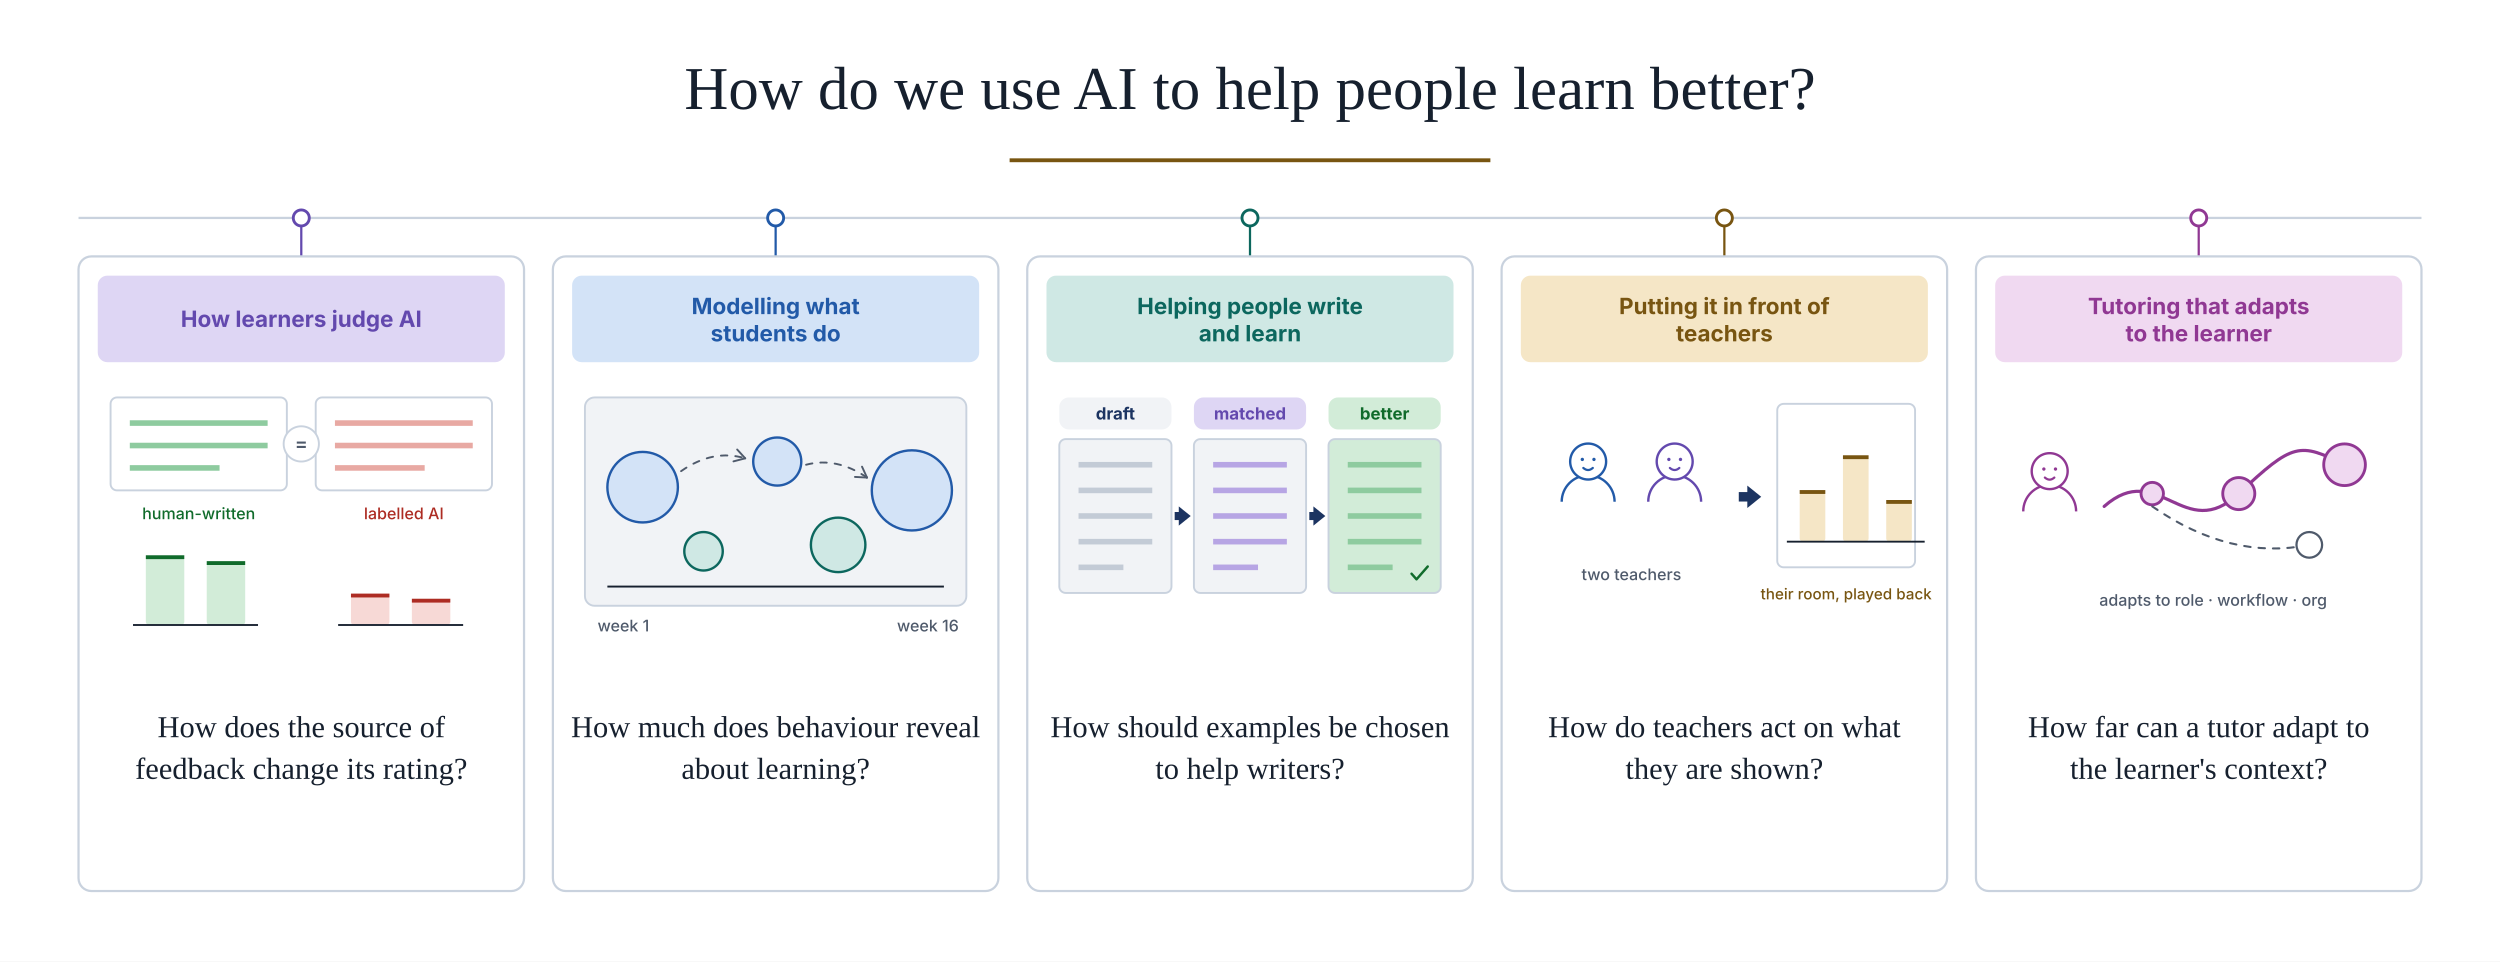
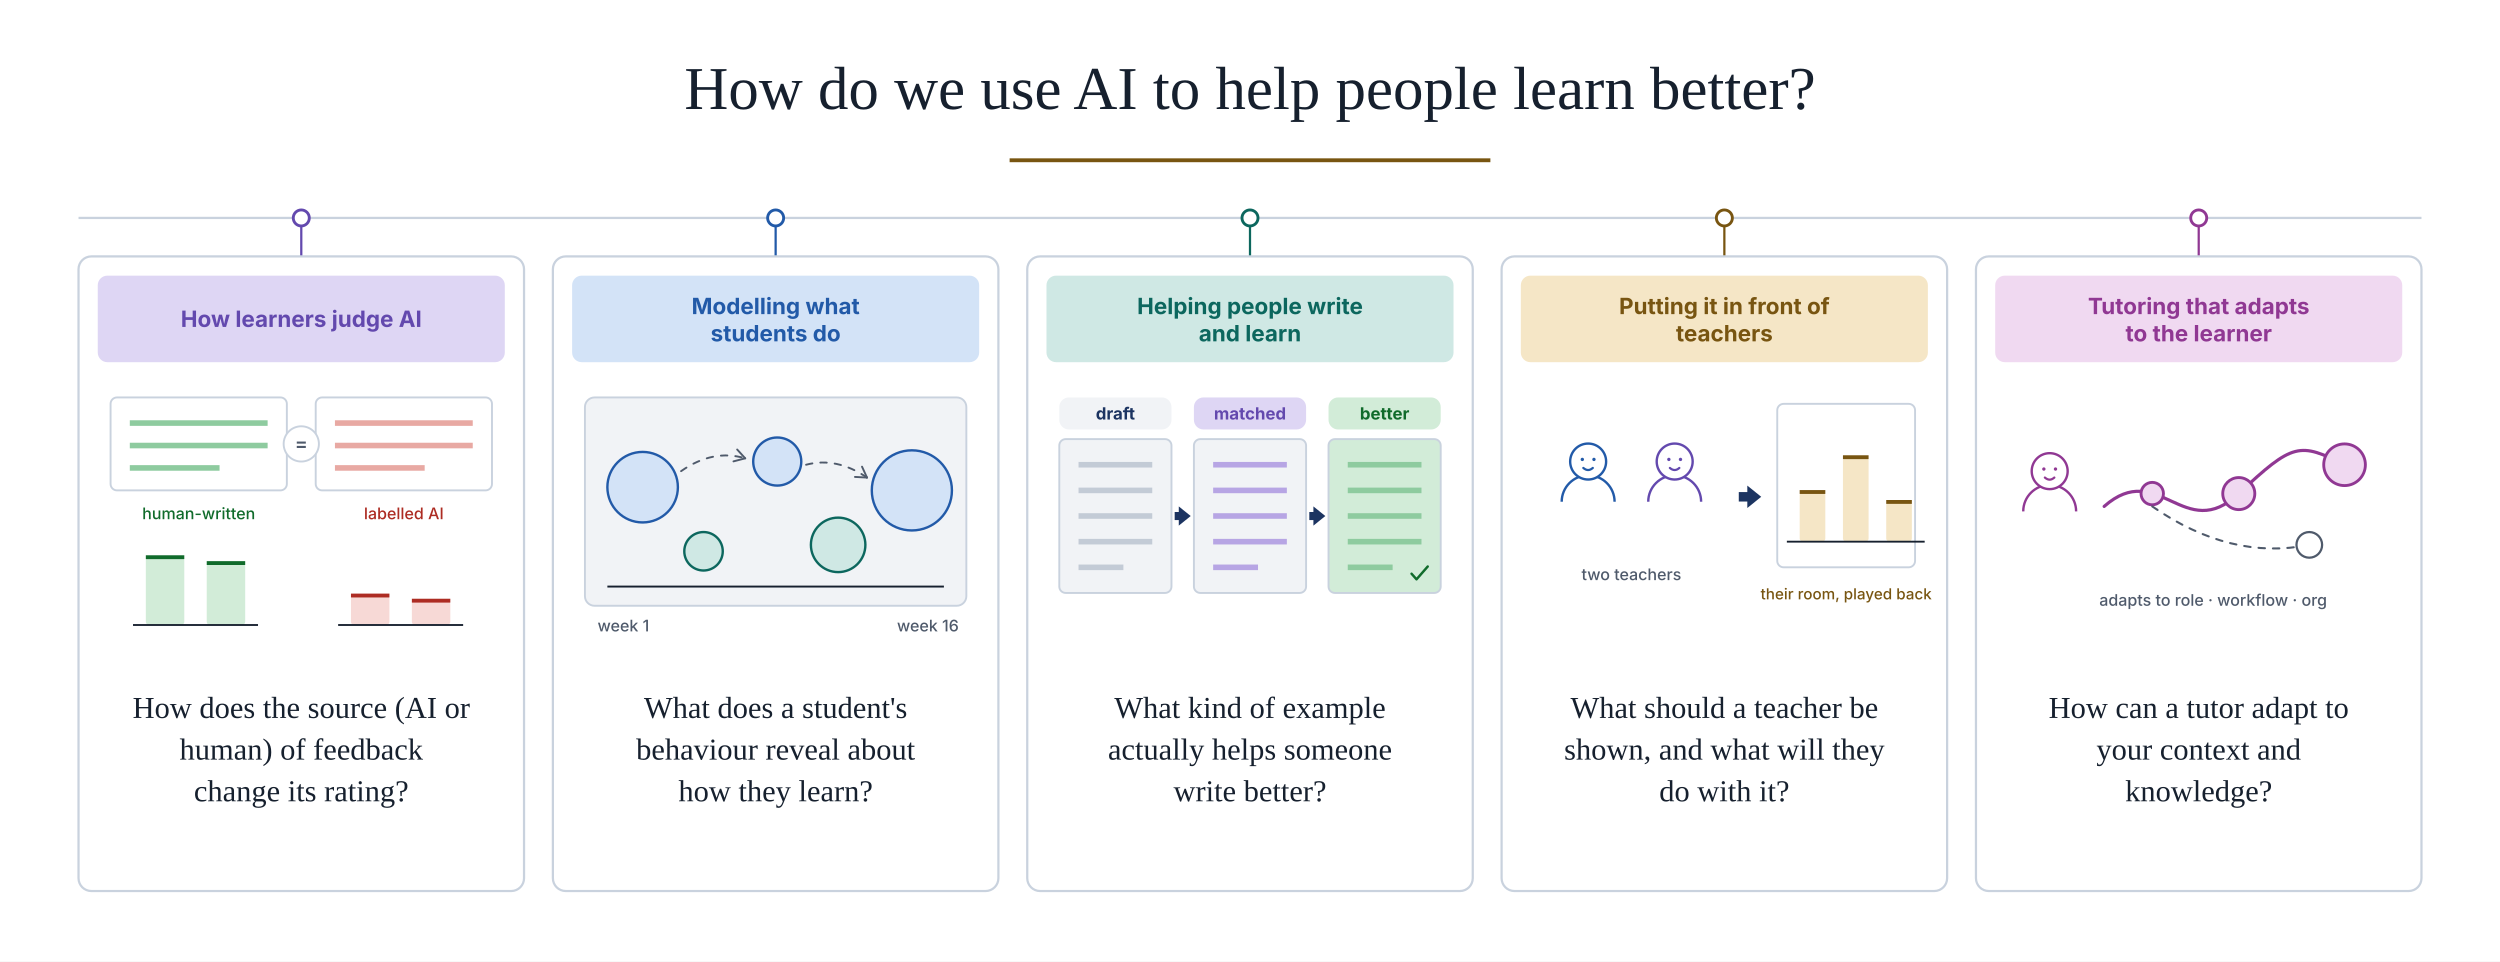
<svg xmlns="http://www.w3.org/2000/svg" class="wb teaser" viewBox="0 0 1560 600" role="img" aria-label="Research overview: how do we use AI to help people learn better? How learners judge AI, modelling what students do, helping people write and learn, putting it in front of teachers, and tutoring that adapts to the learner.">
  <rect width="1560" height="600" fill="#ffffff" />
  <text x="780.0" y="68" text-anchor="middle" font-family="Fraunces,Georgia,'Times New Roman',serif" font-size="38" font-weight="500" fill="#16202e">How do we use AI to help people learn better?</text>
  <path d="M630.0 100 H930.0" fill="none" stroke="#785511" stroke-width="2.4" stroke-linecap="butt" stroke-linejoin="round" />
  <path d="M49 136 H1511" fill="none" stroke="#c9d2de" stroke-width="1.4" stroke-linecap="butt" stroke-linejoin="round" />
  <path d="M188.0 136 V160" fill="none" stroke="#6349ae" stroke-width="1.4" stroke-linecap="butt" stroke-linejoin="round" />
  <circle cx="188.0" cy="136" r="5" fill="#ffffff" stroke="#6349ae" stroke-width="1.8" />
  <rect x="49" y="160" width="278" height="396" rx="8" fill="#ffffff" stroke="#c9d2de" stroke-width="1.4" />
  <rect x="61" y="172" width="254" height="54" rx="6" fill="#ded6f4" />
  <text x="188.0" y="204" text-anchor="middle" font-family="Inter,-apple-system,'Helvetica Neue',system-ui,sans-serif" font-size="14" font-weight="700" fill="#6349ae">How learners judge AI</text>
  <rect x="69" y="248" width="110" height="58" rx="4" fill="#ffffff" stroke="#c9d2de" stroke-width="1.2" />
  <path d="M81 264 H167" fill="none" stroke="#8ecb9f" stroke-width="3.5" stroke-linecap="butt" stroke-linejoin="round" />
  <path d="M81 278 H167" fill="none" stroke="#8ecb9f" stroke-width="3.5" stroke-linecap="butt" stroke-linejoin="round" />
  <path d="M81 292 H137" fill="none" stroke="#8ecb9f" stroke-width="3.5" stroke-linecap="butt" stroke-linejoin="round" />
  <text x="124" y="324" text-anchor="middle" font-family="Inter,-apple-system,'Helvetica Neue',system-ui,sans-serif" font-size="10" font-weight="500" fill="#106b2b">human-written</text>
  <rect x="91" y="347.68" width="24" height="42.32" rx="2" fill="#d2ecd8" />
  <path d="M91 347.68 H115" fill="none" stroke="#106b2b" stroke-width="2.4" stroke-linecap="butt" stroke-linejoin="round" />
  <rect x="129" y="351.36" width="24" height="38.64" rx="2" fill="#d2ecd8" />
  <path d="M129 351.36 H153" fill="none" stroke="#106b2b" stroke-width="2.4" stroke-linecap="butt" stroke-linejoin="round" />
  <path d="M83 390 H161" fill="none" stroke="#16202e" stroke-width="1.2" stroke-linecap="butt" stroke-linejoin="round" />
  <rect x="197" y="248" width="110" height="58" rx="4" fill="#ffffff" stroke="#c9d2de" stroke-width="1.2" />
  <path d="M209 264 H295" fill="none" stroke="#e8a9a3" stroke-width="3.5" stroke-linecap="butt" stroke-linejoin="round" />
  <path d="M209 278 H295" fill="none" stroke="#e8a9a3" stroke-width="3.5" stroke-linecap="butt" stroke-linejoin="round" />
  <path d="M209 292 H265" fill="none" stroke="#e8a9a3" stroke-width="3.5" stroke-linecap="butt" stroke-linejoin="round" />
  <text x="252" y="324" text-anchor="middle" font-family="Inter,-apple-system,'Helvetica Neue',system-ui,sans-serif" font-size="10" font-weight="500" fill="#ad2c23">labelled AI</text>
  <rect x="219" y="371.6" width="24" height="18.4" rx="2" fill="#f7d9d6" />
  <path d="M219 371.6 H243" fill="none" stroke="#ad2c23" stroke-width="2.4" stroke-linecap="butt" stroke-linejoin="round" />
  <rect x="257" y="374.82" width="24" height="15.18" rx="2" fill="#f7d9d6" />
  <path d="M257 374.82 H281" fill="none" stroke="#ad2c23" stroke-width="2.4" stroke-linecap="butt" stroke-linejoin="round" />
  <path d="M211 390 H289" fill="none" stroke="#16202e" stroke-width="1.2" stroke-linecap="butt" stroke-linejoin="round" />
  <circle cx="188" cy="277" r="11" fill="#ffffff" stroke="#c9d2de" stroke-width="1.2" />
  <text x="188" y="281" text-anchor="middle" font-family="Inter,-apple-system,'Helvetica Neue',system-ui,sans-serif" font-size="12" font-weight="600" fill="#4f5a6b">=</text>
-   <text x="188.0" y="460" text-anchor="middle" font-family="Fraunces,Georgia,'Times New Roman',serif" font-size="19" font-weight="500" fill="#16202e">How does the source of</text>
-   <text x="188.0" y="486" text-anchor="middle" font-family="Fraunces,Georgia,'Times New Roman',serif" font-size="19" font-weight="500" fill="#16202e">feedback change its rating?</text>
+   <text x="188.0" y="448" text-anchor="middle" font-family="Fraunces,Georgia,'Times New Roman',serif" font-size="19" font-weight="500" fill="#16202e">How does the source (AI or</text>
+   <text x="188.0" y="474" text-anchor="middle" font-family="Fraunces,Georgia,'Times New Roman',serif" font-size="19" font-weight="500" fill="#16202e">human) of feedback</text>
+   <text x="188.0" y="500" text-anchor="middle" font-family="Fraunces,Georgia,'Times New Roman',serif" font-size="19" font-weight="500" fill="#16202e">change its rating?</text>
  <path d="M484.0 136 V160" fill="none" stroke="#225aa8" stroke-width="1.4" stroke-linecap="butt" stroke-linejoin="round" />
  <circle cx="484.0" cy="136" r="5" fill="#ffffff" stroke="#225aa8" stroke-width="1.8" />
  <rect x="345" y="160" width="278" height="396" rx="8" fill="#ffffff" stroke="#c9d2de" stroke-width="1.4" />
  <rect x="357" y="172" width="254" height="54" rx="6" fill="#d3e3f7" />
  <text x="484.0" y="196" text-anchor="middle" font-family="Inter,-apple-system,'Helvetica Neue',system-ui,sans-serif" font-size="14" font-weight="700" fill="#225aa8">Modelling what</text>
  <text x="484.0" y="213" text-anchor="middle" font-family="Inter,-apple-system,'Helvetica Neue',system-ui,sans-serif" font-size="14" font-weight="700" fill="#225aa8">students do</text>
  <rect x="365" y="248" width="238" height="130" rx="6" fill="#f1f3f6" stroke="#c9d2de" stroke-width="1.2" />
  <circle cx="401" cy="304" r="22" fill="#d3e3f7" stroke="#225aa8" stroke-width="1.5" />
  <circle cx="485" cy="288" r="15" fill="#d3e3f7" stroke="#225aa8" stroke-width="1.5" />
  <circle cx="569" cy="306" r="25" fill="#d3e3f7" stroke="#225aa8" stroke-width="1.5" />
  <circle cx="439" cy="344" r="12" fill="#cfe8e4" stroke="#0c675e" stroke-width="1.5" />
  <circle cx="523" cy="340" r="17" fill="#cfe8e4" stroke="#0c675e" stroke-width="1.5" />
  <path d="M425 294 Q445 280 465 286" fill="none" stroke="#4f5a6b" stroke-width="1.2" stroke-linecap="round" stroke-linejoin="round" stroke-dasharray="4 5" />
  <path d="M465 286 l-7.3 1.9" fill="none" stroke="#4f5a6b" stroke-width="1.2" stroke-linecap="round" stroke-linejoin="round" />
  <path d="M465 286 l-5.0 -5.5" fill="none" stroke="#4f5a6b" stroke-width="1.2" stroke-linecap="round" stroke-linejoin="round" />
  <path d="M503 290 Q522 285 541 298" fill="none" stroke="#4f5a6b" stroke-width="1.2" stroke-linecap="round" stroke-linejoin="round" stroke-dasharray="4 5" />
  <path d="M541 298 l-7.5 -0.4" fill="none" stroke="#4f5a6b" stroke-width="1.2" stroke-linecap="round" stroke-linejoin="round" />
  <path d="M541 298 l-3.1 -6.8" fill="none" stroke="#4f5a6b" stroke-width="1.2" stroke-linecap="round" stroke-linejoin="round" />
  <path d="M379 366 H589" fill="none" stroke="#16202e" stroke-width="1.2" stroke-linecap="butt" stroke-linejoin="round" />
  <text x="389" y="394" text-anchor="middle" font-family="Inter,-apple-system,'Helvetica Neue',system-ui,sans-serif" font-size="10" font-weight="500" fill="#4f5a6b">week 1</text>
  <text x="579" y="394" text-anchor="middle" font-family="Inter,-apple-system,'Helvetica Neue',system-ui,sans-serif" font-size="10" font-weight="500" fill="#4f5a6b">week 16</text>
-   <text x="484.0" y="460" text-anchor="middle" font-family="Fraunces,Georgia,'Times New Roman',serif" font-size="19" font-weight="500" fill="#16202e">How much does behaviour reveal</text>
-   <text x="484.0" y="486" text-anchor="middle" font-family="Fraunces,Georgia,'Times New Roman',serif" font-size="19" font-weight="500" fill="#16202e">about learning?</text>
+   <text x="484.0" y="448" text-anchor="middle" font-family="Fraunces,Georgia,'Times New Roman',serif" font-size="19" font-weight="500" fill="#16202e">What does a student's</text>
+   <text x="484.0" y="474" text-anchor="middle" font-family="Fraunces,Georgia,'Times New Roman',serif" font-size="19" font-weight="500" fill="#16202e">behaviour reveal about</text>
+   <text x="484.0" y="500" text-anchor="middle" font-family="Fraunces,Georgia,'Times New Roman',serif" font-size="19" font-weight="500" fill="#16202e">how they learn?</text>
  <path d="M780.0 136 V160" fill="none" stroke="#0c675e" stroke-width="1.4" stroke-linecap="butt" stroke-linejoin="round" />
  <circle cx="780.0" cy="136" r="5" fill="#ffffff" stroke="#0c675e" stroke-width="1.8" />
  <rect x="641" y="160" width="278" height="396" rx="8" fill="#ffffff" stroke="#c9d2de" stroke-width="1.4" />
  <rect x="653" y="172" width="254" height="54" rx="6" fill="#cfe8e4" />
  <text x="780.0" y="196" text-anchor="middle" font-family="Inter,-apple-system,'Helvetica Neue',system-ui,sans-serif" font-size="14" font-weight="700" fill="#0c675e">Helping people write</text>
  <text x="780.0" y="213" text-anchor="middle" font-family="Inter,-apple-system,'Helvetica Neue',system-ui,sans-serif" font-size="14" font-weight="700" fill="#0c675e">and learn</text>
  <rect x="661" y="248" width="70" height="20" rx="6" fill="#f1f3f6" />
  <text x="696.0" y="261.78" text-anchor="middle" font-family="Inter,-apple-system,'Helvetica Neue',system-ui,sans-serif" font-size="10.5" font-weight="700" fill="#1c3461">draft</text>
  <rect x="661" y="274" width="70" height="96" rx="4" fill="#f1f3f6" stroke="#c9d2de" stroke-width="1.2" />
  <path d="M673 290 H719" fill="none" stroke="#c3cbd6" stroke-width="3.5" stroke-linecap="butt" stroke-linejoin="round" />
  <path d="M673 306 H719" fill="none" stroke="#c3cbd6" stroke-width="3.5" stroke-linecap="butt" stroke-linejoin="round" />
  <path d="M673 322 H719" fill="none" stroke="#c3cbd6" stroke-width="3.5" stroke-linecap="butt" stroke-linejoin="round" />
  <path d="M673 338 H719" fill="none" stroke="#c3cbd6" stroke-width="3.5" stroke-linecap="butt" stroke-linejoin="round" />
  <path d="M673 354 H701" fill="none" stroke="#c3cbd6" stroke-width="3.5" stroke-linecap="butt" stroke-linejoin="round" />
  <path d="M733 319.48 H735.56 V316.0 L743 322 L735.56 328.0 V324.52 H733 Z" fill="#1c3461" />
  <rect x="745" y="248" width="70" height="20" rx="6" fill="#ded6f4" />
  <text x="780.0" y="261.78" text-anchor="middle" font-family="Inter,-apple-system,'Helvetica Neue',system-ui,sans-serif" font-size="10.5" font-weight="700" fill="#6349ae">matched</text>
  <rect x="745" y="274" width="70" height="96" rx="4" fill="#f1f3f6" stroke="#c9d2de" stroke-width="1.2" />
  <path d="M757 290 H803" fill="none" stroke="#b7a5e4" stroke-width="3.5" stroke-linecap="butt" stroke-linejoin="round" />
  <path d="M757 306 H803" fill="none" stroke="#b7a5e4" stroke-width="3.5" stroke-linecap="butt" stroke-linejoin="round" />
  <path d="M757 322 H803" fill="none" stroke="#b7a5e4" stroke-width="3.5" stroke-linecap="butt" stroke-linejoin="round" />
  <path d="M757 338 H803" fill="none" stroke="#b7a5e4" stroke-width="3.5" stroke-linecap="butt" stroke-linejoin="round" />
  <path d="M757 354 H785" fill="none" stroke="#b7a5e4" stroke-width="3.5" stroke-linecap="butt" stroke-linejoin="round" />
  <path d="M817 319.48 H819.56 V316.0 L827 322 L819.56 328.0 V324.52 H817 Z" fill="#1c3461" />
  <rect x="829" y="248" width="70" height="20" rx="6" fill="#d2ecd8" />
  <text x="864.0" y="261.78" text-anchor="middle" font-family="Inter,-apple-system,'Helvetica Neue',system-ui,sans-serif" font-size="10.5" font-weight="700" fill="#106b2b">better</text>
  <rect x="829" y="274" width="70" height="96" rx="4" fill="#d2ecd8" stroke="#c9d2de" stroke-width="1.2" />
  <path d="M841 290 H887" fill="none" stroke="#8ecb9f" stroke-width="3.5" stroke-linecap="butt" stroke-linejoin="round" />
  <path d="M841 306 H887" fill="none" stroke="#8ecb9f" stroke-width="3.5" stroke-linecap="butt" stroke-linejoin="round" />
  <path d="M841 322 H887" fill="none" stroke="#8ecb9f" stroke-width="3.5" stroke-linecap="butt" stroke-linejoin="round" />
  <path d="M841 338 H887" fill="none" stroke="#8ecb9f" stroke-width="3.5" stroke-linecap="butt" stroke-linejoin="round" />
  <path d="M841 354 H869" fill="none" stroke="#8ecb9f" stroke-width="3.5" stroke-linecap="butt" stroke-linejoin="round" />
  <path d="M880.8 358 l3.1 3.5 l7.0 -8.0" fill="none" stroke="#106b2b" stroke-width="1.54" stroke-linecap="round" stroke-linejoin="round" />
-   <text x="780.0" y="460" text-anchor="middle" font-family="Fraunces,Georgia,'Times New Roman',serif" font-size="19" font-weight="500" fill="#16202e">How should examples be chosen</text>
-   <text x="780.0" y="486" text-anchor="middle" font-family="Fraunces,Georgia,'Times New Roman',serif" font-size="19" font-weight="500" fill="#16202e">to help writers?</text>
+   <text x="780.0" y="448" text-anchor="middle" font-family="Fraunces,Georgia,'Times New Roman',serif" font-size="19" font-weight="500" fill="#16202e">What kind of example</text>
+   <text x="780.0" y="474" text-anchor="middle" font-family="Fraunces,Georgia,'Times New Roman',serif" font-size="19" font-weight="500" fill="#16202e">actually helps someone</text>
+   <text x="780.0" y="500" text-anchor="middle" font-family="Fraunces,Georgia,'Times New Roman',serif" font-size="19" font-weight="500" fill="#16202e">write better?</text>
  <path d="M1076.0 136 V160" fill="none" stroke="#785511" stroke-width="1.4" stroke-linecap="butt" stroke-linejoin="round" />
  <circle cx="1076.0" cy="136" r="5" fill="#ffffff" stroke="#785511" stroke-width="1.8" />
  <rect x="937" y="160" width="278" height="396" rx="8" fill="#ffffff" stroke="#c9d2de" stroke-width="1.4" />
  <rect x="949" y="172" width="254" height="54" rx="6" fill="#f5e6c6" />
  <text x="1076.0" y="196" text-anchor="middle" font-family="Inter,-apple-system,'Helvetica Neue',system-ui,sans-serif" font-size="14" font-weight="700" fill="#785511">Putting it in front of</text>
  <text x="1076.0" y="213" text-anchor="middle" font-family="Inter,-apple-system,'Helvetica Neue',system-ui,sans-serif" font-size="14" font-weight="700" fill="#785511">teachers</text>
  <path d="M974.5 313.1 a16.5 16.5 0 0 1 33.0 0" fill="#ffffff" stroke="#225aa8" stroke-width="1.5" stroke-linecap="butt" stroke-linejoin="round" />
  <circle cx="991" cy="288" r="11.22" fill="#ffffff" stroke="#225aa8" stroke-width="1.5" />
  <circle cx="987.37" cy="286.68" r="1.056" fill="#225aa8" />
  <circle cx="994.63" cy="286.68" r="1.056" fill="#225aa8" />
  <path d="M988.0 292.0 q3.0 2.6 5.9 0" fill="none" stroke="#225aa8" stroke-width="1.4" stroke-linecap="round" stroke-linejoin="round" />
  <path d="M1028.5 313.1 a16.5 16.5 0 0 1 33.0 0" fill="#ffffff" stroke="#6349ae" stroke-width="1.5" stroke-linecap="butt" stroke-linejoin="round" />
  <circle cx="1045" cy="288" r="11.22" fill="#ffffff" stroke="#6349ae" stroke-width="1.5" />
  <circle cx="1041.37" cy="286.68" r="1.056" fill="#6349ae" />
  <circle cx="1048.63" cy="286.68" r="1.056" fill="#6349ae" />
  <path d="M1042.0 292.0 q3.0 2.6 5.9 0" fill="none" stroke="#6349ae" stroke-width="1.4" stroke-linecap="round" stroke-linejoin="round" />
  <text x="1018" y="362" text-anchor="middle" font-family="Inter,-apple-system,'Helvetica Neue',system-ui,sans-serif" font-size="10" font-weight="500" fill="#4f5a6b">two teachers</text>
  <path d="M1085 307.06 H1090.32 V303.0 L1099 310 L1090.32 317.0 V312.94 H1085 Z" fill="#1c3461" />
  <rect x="1109" y="252" width="86" height="102" rx="4" fill="#ffffff" stroke="#c9d2de" stroke-width="1.2" />
  <rect x="1123" y="307.0" width="16" height="31.0" rx="2" fill="#f5e6c6" />
  <path d="M1123 307.0 H1139" fill="none" stroke="#785511" stroke-width="2.4" stroke-linecap="butt" stroke-linejoin="round" />
  <rect x="1150" y="285.3" width="16" height="52.7" rx="2" fill="#f5e6c6" />
  <path d="M1150 285.3 H1166" fill="none" stroke="#785511" stroke-width="2.4" stroke-linecap="butt" stroke-linejoin="round" />
  <rect x="1177" y="313.2" width="16" height="24.8" rx="2" fill="#f5e6c6" />
  <path d="M1177 313.2 H1193" fill="none" stroke="#785511" stroke-width="2.4" stroke-linecap="butt" stroke-linejoin="round" />
  <path d="M1115 338 H1201" fill="none" stroke="#16202e" stroke-width="1.2" stroke-linecap="butt" stroke-linejoin="round" />
  <text x="1152" y="374" text-anchor="middle" font-family="Inter,-apple-system,'Helvetica Neue',system-ui,sans-serif" font-size="9.5" font-weight="500" fill="#785511">their room, played back</text>
-   <text x="1076.0" y="460" text-anchor="middle" font-family="Fraunces,Georgia,'Times New Roman',serif" font-size="19" font-weight="500" fill="#16202e">How do teachers act on what</text>
-   <text x="1076.0" y="486" text-anchor="middle" font-family="Fraunces,Georgia,'Times New Roman',serif" font-size="19" font-weight="500" fill="#16202e">they are shown?</text>
+   <text x="1076.0" y="448" text-anchor="middle" font-family="Fraunces,Georgia,'Times New Roman',serif" font-size="19" font-weight="500" fill="#16202e">What should a teacher be</text>
+   <text x="1076.0" y="474" text-anchor="middle" font-family="Fraunces,Georgia,'Times New Roman',serif" font-size="19" font-weight="500" fill="#16202e">shown, and what will they</text>
+   <text x="1076.0" y="500" text-anchor="middle" font-family="Fraunces,Georgia,'Times New Roman',serif" font-size="19" font-weight="500" fill="#16202e">do with it?</text>
  <path d="M1372.0 136 V160" fill="none" stroke="#903893" stroke-width="1.4" stroke-linecap="butt" stroke-linejoin="round" />
  <circle cx="1372.0" cy="136" r="5" fill="#ffffff" stroke="#903893" stroke-width="1.8" />
  <rect x="1233" y="160" width="278" height="396" rx="8" fill="#ffffff" stroke="#c9d2de" stroke-width="1.4" />
  <rect x="1245" y="172" width="254" height="54" rx="6" fill="#f0d9f1" />
  <text x="1372.0" y="196" text-anchor="middle" font-family="Inter,-apple-system,'Helvetica Neue',system-ui,sans-serif" font-size="14" font-weight="700" fill="#903893">Tutoring that adapts</text>
  <text x="1372.0" y="213" text-anchor="middle" font-family="Inter,-apple-system,'Helvetica Neue',system-ui,sans-serif" font-size="14" font-weight="700" fill="#903893">to the learner</text>
  <path d="M1262.5 319.1 a16.5 16.5 0 0 1 33.0 0" fill="#ffffff" stroke="#903893" stroke-width="1.5" stroke-linecap="butt" stroke-linejoin="round" />
  <circle cx="1279" cy="294" r="11.22" fill="#ffffff" stroke="#903893" stroke-width="1.5" />
  <circle cx="1275.37" cy="292.68" r="1.056" fill="#903893" />
  <circle cx="1282.63" cy="292.68" r="1.056" fill="#903893" />
  <path d="M1276.0 298.0 q3.0 2.6 5.9 0" fill="none" stroke="#903893" stroke-width="1.4" stroke-linecap="round" stroke-linejoin="round" />
  <path d="M1313 316 C1347 286 1363 340 1397 308 S1435 276 1463 290" fill="none" stroke="#903893" stroke-width="2.0" stroke-linecap="round" stroke-linejoin="round" />
  <circle cx="1343" cy="308" r="7" fill="#f0d9f1" stroke="#903893" stroke-width="1.8" />
  <circle cx="1397" cy="308" r="10" fill="#f0d9f1" stroke="#903893" stroke-width="1.8" />
  <circle cx="1463" cy="290" r="13" fill="#f0d9f1" stroke="#903893" stroke-width="1.8" />
  <path d="M1343 316 Q1392 350 1441 340" fill="none" stroke="#4f5a6b" stroke-width="1.3" stroke-linecap="round" stroke-linejoin="round" stroke-dasharray="4 5" />
  <path d="M1441 340 l-5.5 5.1" fill="none" stroke="#4f5a6b" stroke-width="1.3" stroke-linecap="round" stroke-linejoin="round" />
  <path d="M1441 340 l-7.1 -2.5" fill="none" stroke="#4f5a6b" stroke-width="1.3" stroke-linecap="round" stroke-linejoin="round" />
  <circle cx="1441" cy="340" r="8" fill="#ffffff" stroke="#4f5a6b" stroke-width="1.4" />
  <text x="1381" y="378" text-anchor="middle" font-family="Inter,-apple-system,'Helvetica Neue',system-ui,sans-serif" font-size="10" font-weight="500" fill="#4f5a6b">adapts to role · workflow · org</text>
-   <text x="1372.0" y="460" text-anchor="middle" font-family="Fraunces,Georgia,'Times New Roman',serif" font-size="19" font-weight="500" fill="#16202e">How far can a tutor adapt to</text>
-   <text x="1372.0" y="486" text-anchor="middle" font-family="Fraunces,Georgia,'Times New Roman',serif" font-size="19" font-weight="500" fill="#16202e">the learner's context?</text>
+   <text x="1372.0" y="448" text-anchor="middle" font-family="Fraunces,Georgia,'Times New Roman',serif" font-size="19" font-weight="500" fill="#16202e">How can a tutor adapt to</text>
+   <text x="1372.0" y="474" text-anchor="middle" font-family="Fraunces,Georgia,'Times New Roman',serif" font-size="19" font-weight="500" fill="#16202e">your context and</text>
+   <text x="1372.0" y="500" text-anchor="middle" font-family="Fraunces,Georgia,'Times New Roman',serif" font-size="19" font-weight="500" fill="#16202e">knowledge?</text>
</svg>
